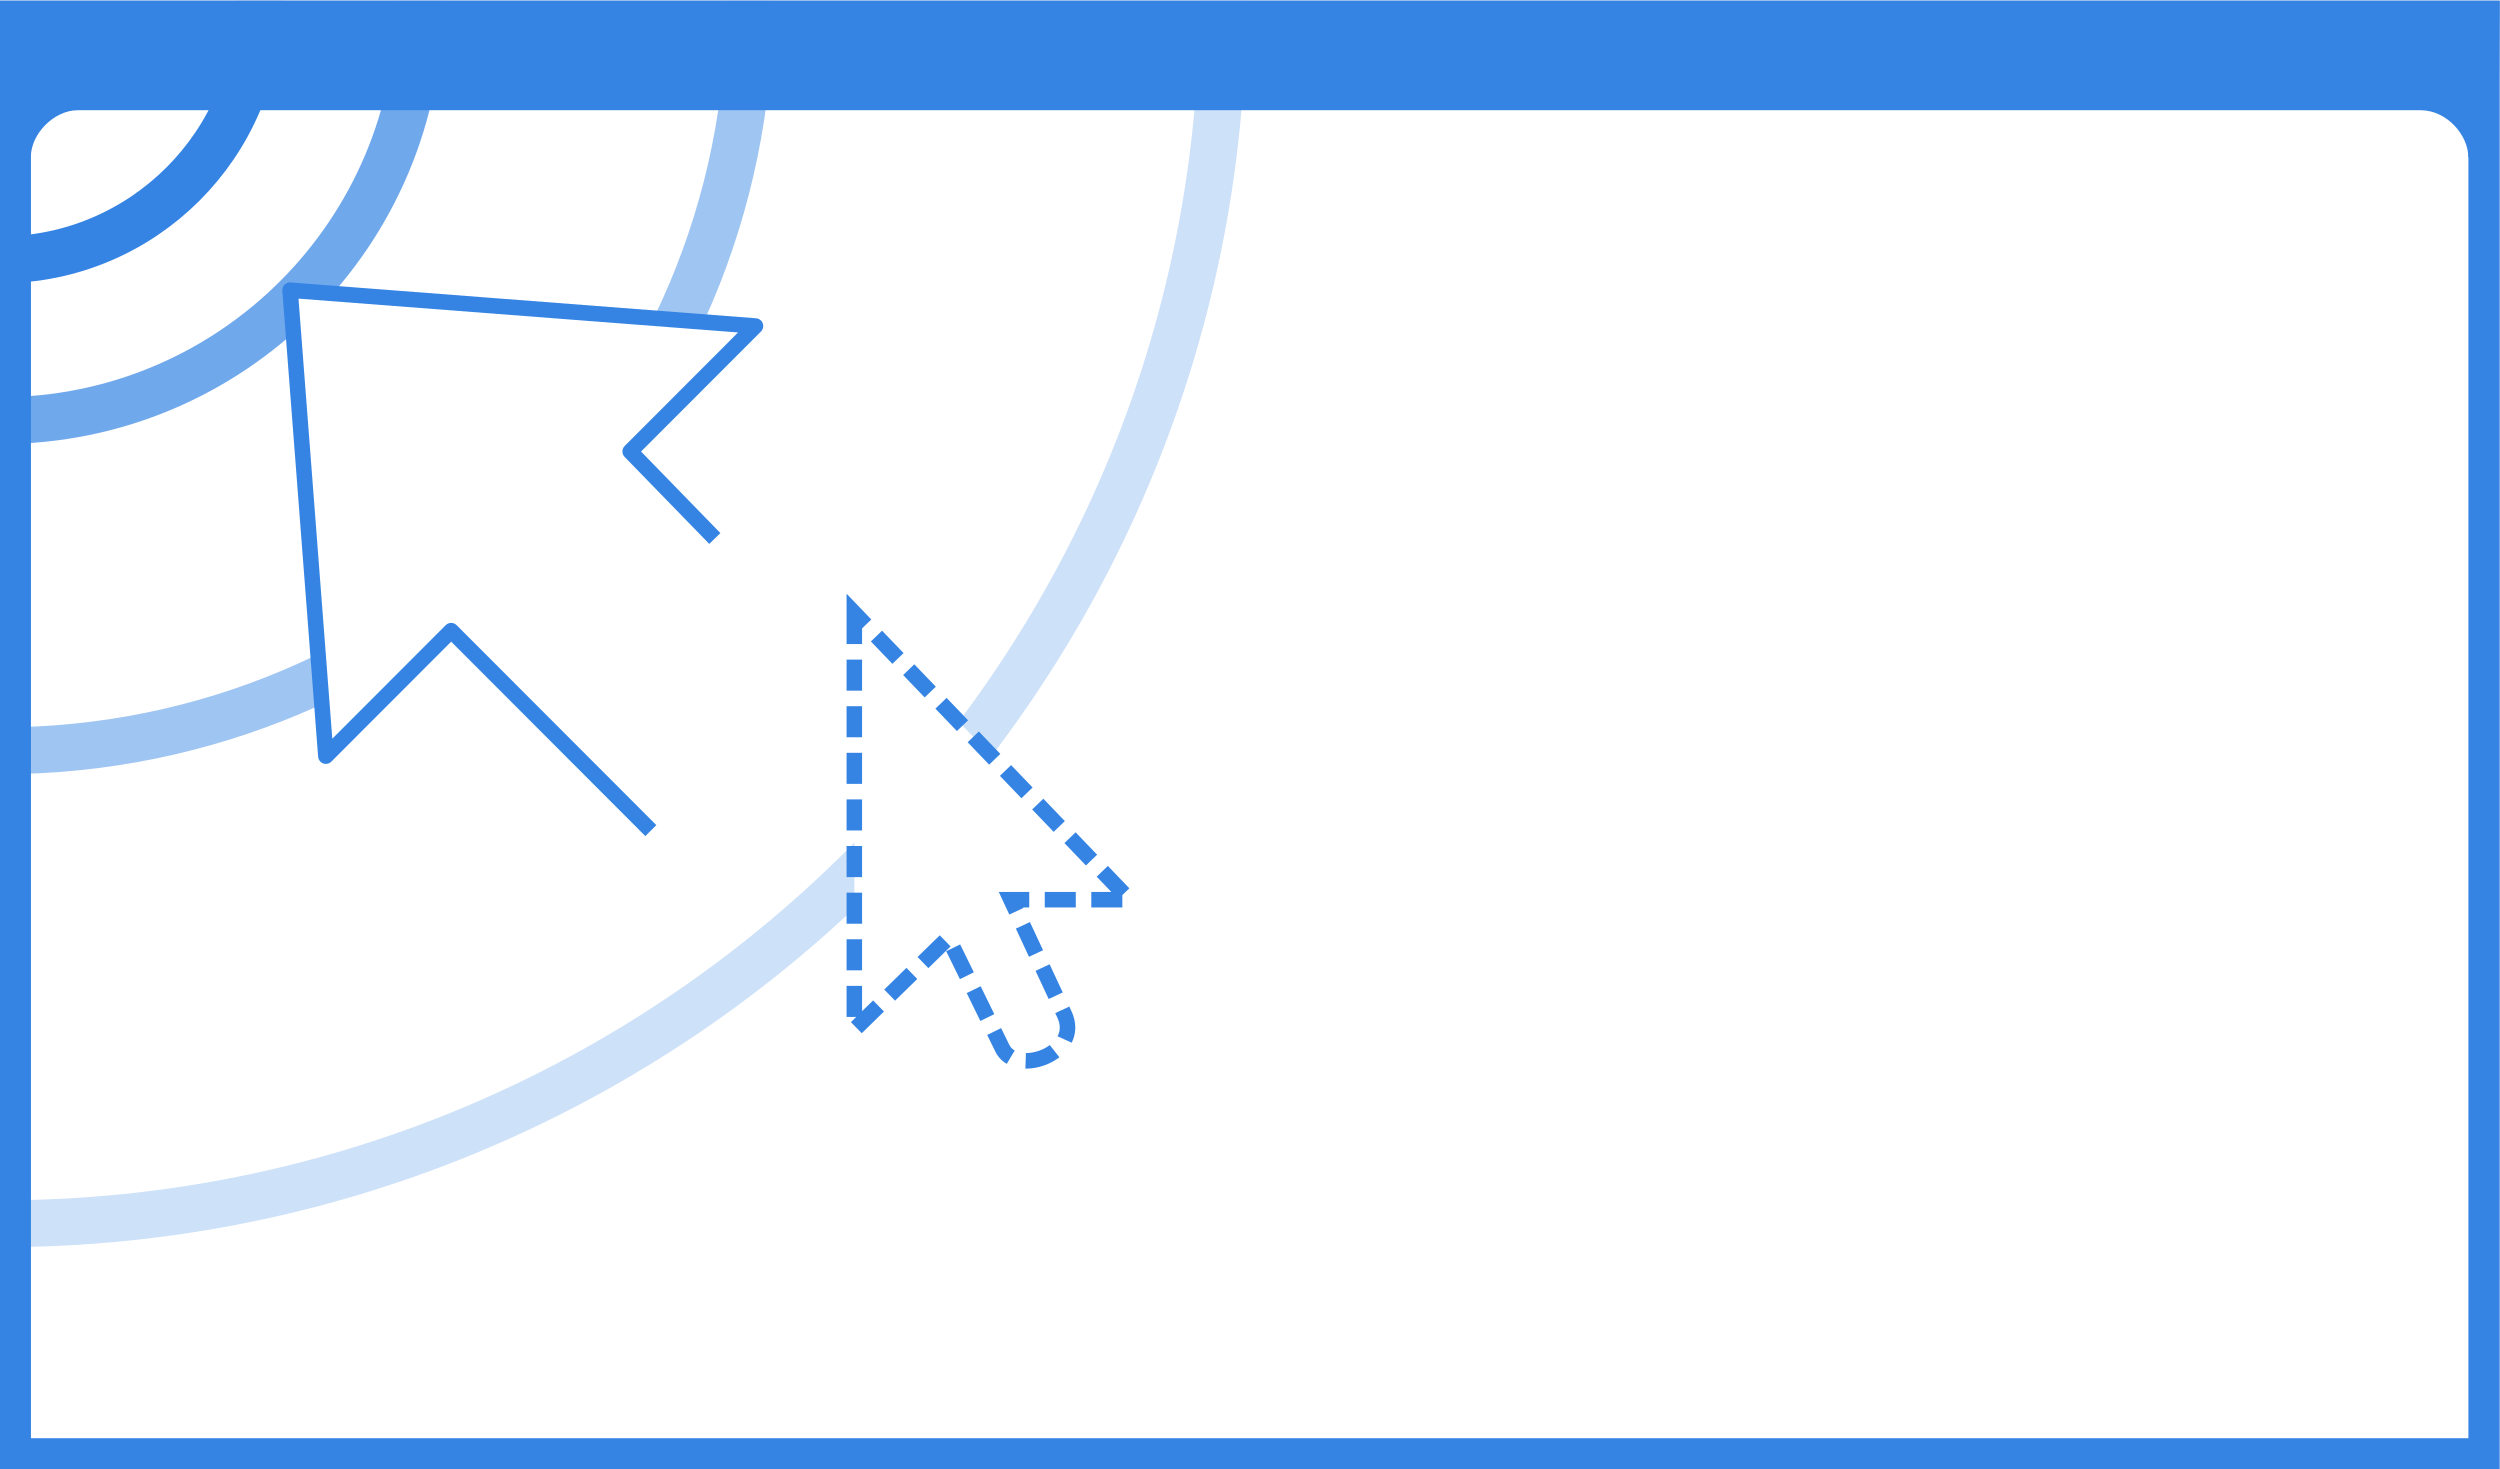
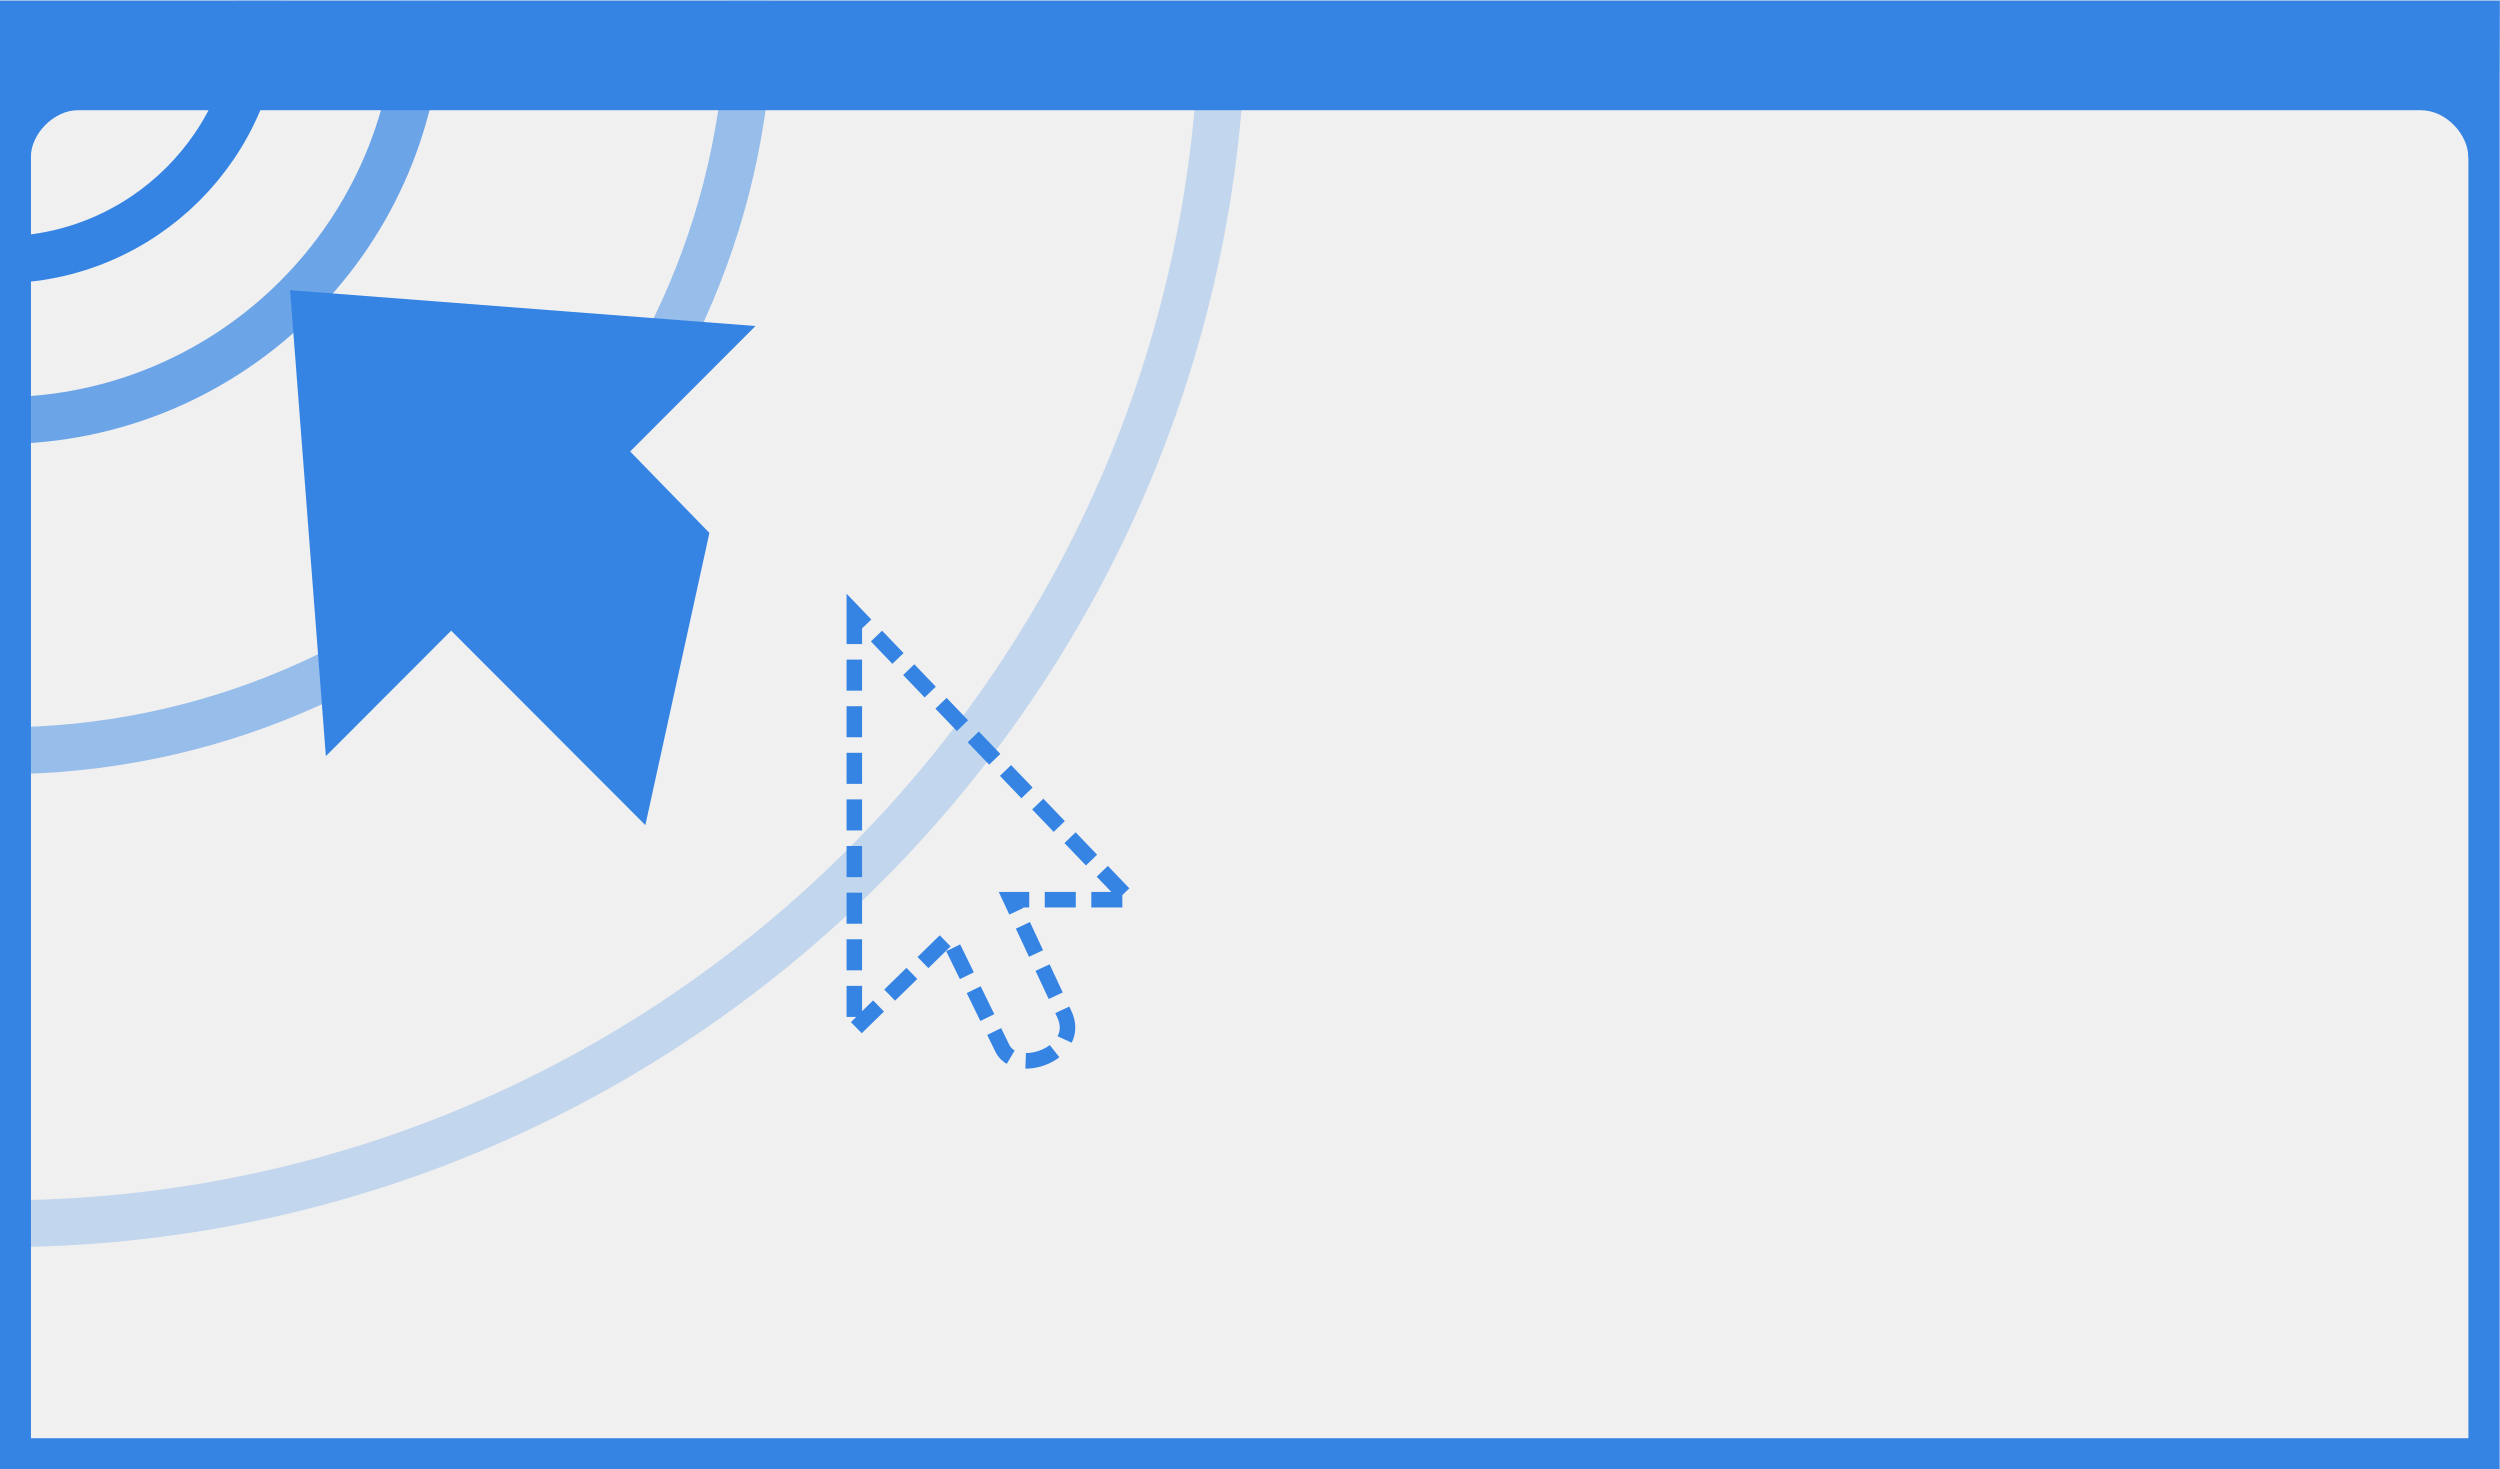
- <svg xmlns="http://www.w3.org/2000/svg" width="160" height="94" viewBox="0 0 42.333 24.871">
-   <defs>
+ <svg xmlns="http://www.w3.org/2000/svg" width="160" height="94" viewBox="0 0 42.333 24.871" version="1.1" id="svg31">
+   <defs id="defs5">
    <clipPath id="a" clipPathUnits="userSpaceOnUse">
-       <path style="opacity:1;vector-effect:none;fill:#3584e4;fill-opacity:1;stroke:none;stroke-width:1;stroke-linecap:butt;stroke-linejoin:miter;stroke-miterlimit:4;stroke-dasharray:none;stroke-dashoffset:0;stroke-opacity:1;marker:none;marker-start:none;marker-mid:none;marker-end:none;paint-order:normal" d="M316-4731.007h162v95H316z" />
+       <path style="opacity:1;vector-effect:none;fill:#3584e4;fill-opacity:1;stroke:none;stroke-width:1;stroke-linecap:butt;stroke-linejoin:miter;stroke-miterlimit:4;stroke-dasharray:none;stroke-dashoffset:0;stroke-opacity:1;marker:none;marker-start:none;marker-mid:none;marker-end:none;paint-order:normal" d="M316-4731.007h162v95H316z" id="path2" />
    </clipPath>
  </defs>
-   <g style="display:inline">
-     <path style="opacity:1;vector-effect:none;fill:#fff;fill-opacity:1;stroke:#3584e4;stroke-width:2;stroke-linecap:butt;stroke-linejoin:miter;stroke-miterlimit:4;stroke-dasharray:none;stroke-dashoffset:0;stroke-opacity:1;marker:none" d="M1501.006-3631.007h158v92h-158z" transform="matrix(.26458 0 0 .26458 -396.877 960.969)" />
-     <path d="M1500.006-3632.008V-3622H1502c0-1.503 1.496-3 2.998-3h149.951c1.68 0 3.051 1.603 3.051 3l1.926-.01.08-9.999z" style="color:#000;font-style:normal;font-variant:normal;font-weight:400;font-stretch:normal;font-size:medium;line-height:normal;font-family:sans-serif;font-variant-ligatures:normal;font-variant-position:normal;font-variant-caps:normal;font-variant-numeric:normal;font-variant-alternates:normal;font-feature-settings:normal;text-indent:0;text-align:start;text-decoration:none;text-decoration-line:none;text-decoration-style:solid;text-decoration-color:#000;letter-spacing:normal;word-spacing:normal;text-transform:none;writing-mode:lr-tb;direction:ltr;text-orientation:mixed;dominant-baseline:auto;baseline-shift:baseline;text-anchor:start;white-space:normal;shape-padding:0;clip-rule:nonzero;display:inline;overflow:visible;visibility:visible;opacity:1;isolation:auto;mix-blend-mode:normal;color-interpolation:sRGB;color-interpolation-filters:linearRGB;solid-color:#000;solid-opacity:1;vector-effect:none;fill:#3584e4;fill-opacity:1;fill-rule:nonzero;stroke:none;stroke-width:2;stroke-linecap:butt;stroke-linejoin:miter;stroke-miterlimit:4;stroke-dasharray:none;stroke-dashoffset:0;stroke-opacity:1;marker:none;color-rendering:auto;image-rendering:auto;shape-rendering:auto;text-rendering:auto;enable-background:accumulate" transform="matrix(.26458 0 0 .26458 -396.877 960.969)" />
+   <g style="display:inline" id="g11">
+     <path style="opacity:1;vector-effect:none;fill:none;fill-opacity:1;stroke:#3584e4;stroke-width:2;stroke-linecap:butt;stroke-linejoin:miter;stroke-miterlimit:4;stroke-dasharray:none;stroke-dashoffset:0;stroke-opacity:1;marker:none" d="M1501.006-3631.007h158v92h-158z" transform="matrix(.26458 0 0 .26458 -396.877 960.969)" id="path7" />
+     <path d="M1500.006-3632.008V-3622H1502c0-1.503 1.496-3 2.998-3h149.951c1.68 0 3.051 1.603 3.051 3l1.926-.01.08-9.999z" style="color:#000;font-style:normal;font-variant:normal;font-weight:400;font-stretch:normal;font-size:medium;line-height:normal;font-family:sans-serif;font-variant-ligatures:normal;font-variant-position:normal;font-variant-caps:normal;font-variant-numeric:normal;font-variant-alternates:normal;font-feature-settings:normal;text-indent:0;text-align:start;text-decoration:none;text-decoration-line:none;text-decoration-style:solid;text-decoration-color:#000;letter-spacing:normal;word-spacing:normal;text-transform:none;writing-mode:lr-tb;direction:ltr;text-orientation:mixed;dominant-baseline:auto;baseline-shift:baseline;text-anchor:start;white-space:normal;shape-padding:0;clip-rule:nonzero;display:inline;overflow:visible;visibility:visible;opacity:1;isolation:auto;mix-blend-mode:normal;color-interpolation:sRGB;color-interpolation-filters:linearRGB;solid-color:#000;solid-opacity:1;vector-effect:none;fill:#3584e4;fill-opacity:1;fill-rule:nonzero;stroke:none;stroke-width:2;stroke-linecap:butt;stroke-linejoin:miter;stroke-miterlimit:4;stroke-dasharray:none;stroke-dashoffset:0;stroke-opacity:1;marker:none;color-rendering:auto;image-rendering:auto;shape-rendering:auto;text-rendering:auto;enable-background:accumulate" transform="matrix(.26458 0 0 .26458 -396.877 960.969)" id="path9" />
  </g>
-   <g clip-path="url(#a)" transform="matrix(.26458 0 0 .26458 -83.608 1251.746)" style="display:inline">
-     <circle style="opacity:.249;vector-effect:none;fill:none;fill-opacity:1;stroke:#3584e4;stroke-width:3;stroke-linecap:butt;stroke-linejoin:miter;stroke-miterlimit:4;stroke-dasharray:none;stroke-dashoffset:0;stroke-opacity:1;marker:none;marker-start:none;marker-mid:none;marker-end:none;paint-order:normal" cx="316" cy="-4731.007" r="78.261" />
-     <circle r="47.992" cy="-4731.007" cx="316" style="opacity:.474;vector-effect:none;fill:none;fill-opacity:1;stroke:#3584e4;stroke-width:3;stroke-linecap:butt;stroke-linejoin:miter;stroke-miterlimit:4;stroke-dasharray:none;stroke-dashoffset:0;stroke-opacity:1;marker:none;marker-start:none;marker-mid:none;marker-end:none;paint-order:normal" />
-     <circle style="opacity:.705;vector-effect:none;fill:none;fill-opacity:1;stroke:#3584e4;stroke-width:3;stroke-linecap:butt;stroke-linejoin:miter;stroke-miterlimit:4;stroke-dasharray:none;stroke-dashoffset:0;stroke-opacity:1;marker:none;marker-start:none;marker-mid:none;marker-end:none;paint-order:normal" cx="316" cy="-4731.007" r="26.859" />
-     <circle r="16.568" cy="-4731.007" cx="316" style="opacity:1;vector-effect:none;fill:none;fill-opacity:1;stroke:#3584e4;stroke-width:3;stroke-linecap:butt;stroke-linejoin:miter;stroke-miterlimit:4;stroke-dasharray:none;stroke-dashoffset:0;stroke-opacity:1;marker:none;marker-start:none;marker-mid:none;marker-end:none;paint-order:normal" />
+   <g clip-path="url(#a)" transform="matrix(.26458 0 0 .26458 -83.608 1251.746)" style="display:inline" id="g21">
+     <circle style="opacity:.249;vector-effect:none;fill:none;fill-opacity:1;stroke:#3584e4;stroke-width:3;stroke-linecap:butt;stroke-linejoin:miter;stroke-miterlimit:4;stroke-dasharray:none;stroke-dashoffset:0;stroke-opacity:1;marker:none;marker-start:none;marker-mid:none;marker-end:none;paint-order:normal" cx="316" cy="-4731.007" r="78.261" id="circle13" />
+     <circle r="47.992" cy="-4731.007" cx="316" style="opacity:.474;vector-effect:none;fill:none;fill-opacity:1;stroke:#3584e4;stroke-width:3;stroke-linecap:butt;stroke-linejoin:miter;stroke-miterlimit:4;stroke-dasharray:none;stroke-dashoffset:0;stroke-opacity:1;marker:none;marker-start:none;marker-mid:none;marker-end:none;paint-order:normal" id="circle15" />
+     <circle style="opacity:.705;vector-effect:none;fill:none;fill-opacity:1;stroke:#3584e4;stroke-width:3;stroke-linecap:butt;stroke-linejoin:miter;stroke-miterlimit:4;stroke-dasharray:none;stroke-dashoffset:0;stroke-opacity:1;marker:none;marker-start:none;marker-mid:none;marker-end:none;paint-order:normal" cx="316" cy="-4731.007" r="26.859" id="circle17" />
+     <circle r="16.568" cy="-4731.007" cx="316" style="opacity:1;vector-effect:none;fill:none;fill-opacity:1;stroke:#3584e4;stroke-width:3;stroke-linecap:butt;stroke-linejoin:miter;stroke-miterlimit:4;stroke-dasharray:none;stroke-dashoffset:0;stroke-opacity:1;marker:none;marker-start:none;marker-mid:none;marker-end:none;paint-order:normal" id="circle19" />
  </g>
-   <g style="display:inline">
-     <path style="color:#000;display:inline;overflow:visible;visibility:visible;fill:#fff;stroke:#3584e4;stroke-width:.613;stroke-linecap:square;stroke-linejoin:round;stroke-miterlimit:4;stroke-dashoffset:.95;stroke-opacity:1;marker:none;enable-background:accumulate" d="m275.62 271.75-3.13-3.214 4.95-4.95-18.385-1.414 1.414 18.385 4.95-4.95 7.671 7.672" transform="matrix(.42866 0 0 .42916 -106.135 -107.6)" />
-     <g style="display:inline">
-       <path style="color:#000;display:block;overflow:visible;visibility:visible;fill:#fff;fill-opacity:1;fill-rule:nonzero;stroke:#3584e4;stroke-width:.613;stroke-linecap:butt;stroke-linejoin:miter;stroke-miterlimit:10;stroke-dasharray:1.226,.613;stroke-dashoffset:0;stroke-opacity:1;marker:none;enable-background:accumulate" d="M29.691 6.634v16.44l3.712-3.624 2.122 4.331c.52 1.171 3.22.23 2.452-1.337l-2.099-4.497h4.685z" transform="matrix(.42866 0 0 .42916 1.739 7.533)" />
+   <g style="display:inline" id="g29">
+     <path style="color:#000;display:inline;overflow:visible;visibility:visible;fill:#3584e4;stroke:none;stroke-width:0.613;stroke-linecap:square;stroke-linejoin:round;stroke-miterlimit:4;stroke-dashoffset:0.95;stroke-opacity:1;marker:none;enable-background:accumulate;fill-opacity:1" d="m275.62 271.75-3.13-3.214 4.95-4.95-18.385-1.414 1.414 18.385 4.95-4.95 7.671 7.672" transform="matrix(.42866 0 0 .42916 -106.135 -107.6)" id="path23" />
+     <g style="display:inline" id="g27">
+       <path style="color:#000;display:block;overflow:visible;visibility:visible;fill:none;fill-opacity:1;fill-rule:nonzero;stroke:#3584e4;stroke-width:0.613;stroke-linecap:butt;stroke-linejoin:miter;stroke-miterlimit:10;stroke-dasharray:1.226, 0.613;stroke-dashoffset:0;stroke-opacity:1;marker:none;enable-background:accumulate" d="M29.691 6.634v16.44l3.712-3.624 2.122 4.331c.52 1.171 3.22.23 2.452-1.337l-2.099-4.497h4.685z" transform="matrix(.42866 0 0 .42916 1.739 7.533)" id="path25" />
    </g>
  </g>
</svg>
